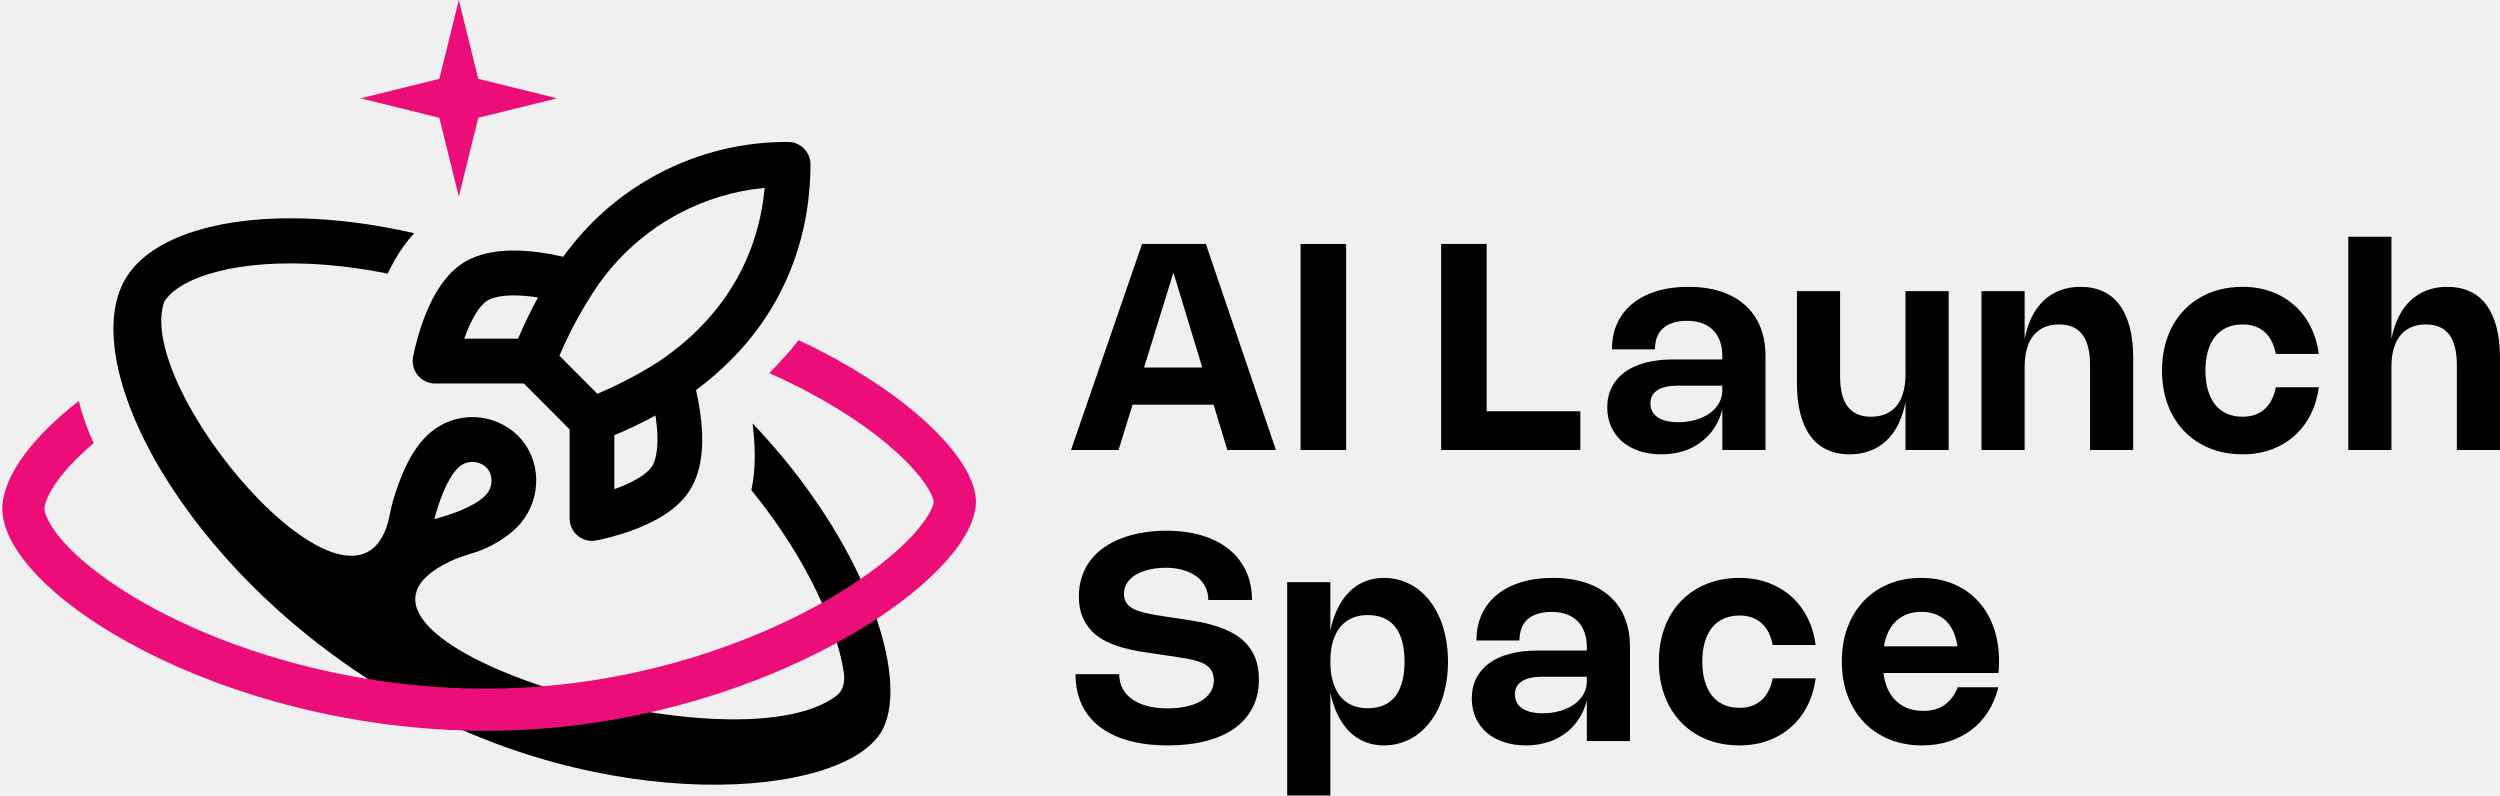
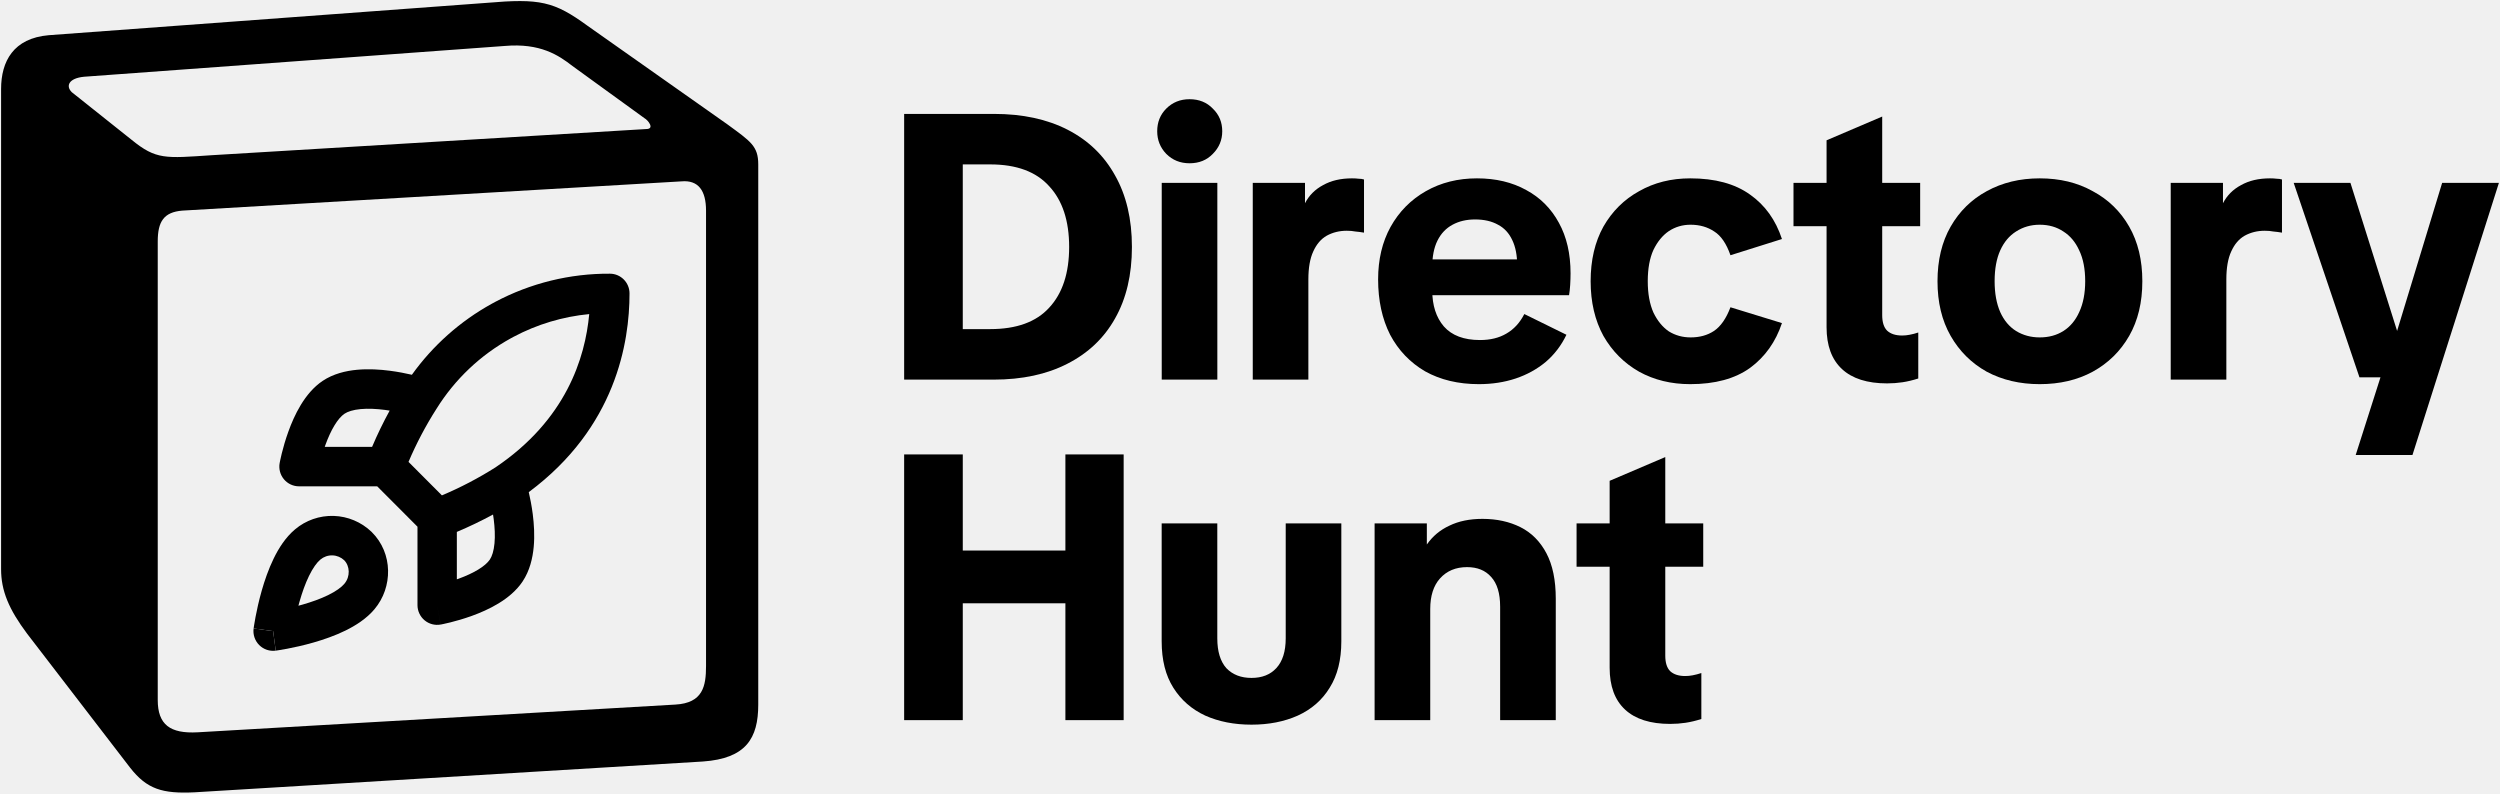
- <svg xmlns="http://www.w3.org/2000/svg" width="534" height="170" viewBox="0 0 534 170" fill="none">
-   <path d="M238.925 96.122H228.769L243.942 52.111H257.576L272.534 96.122H262.162L249.743 55.266H251.559L238.925 96.122ZM237.694 86.443V78.502H264.716V86.443H237.694Z" fill="black" />
-   <path d="M287.531 52.111V96.122H277.805V52.111H287.531Z" fill="black" />
-   <path d="M307.828 52.111H317.553V88.612L316.815 87.843H337.559V96.122H307.828V52.111Z" fill="black" />
-   <path d="M344.311 74.624C344.311 72.573 344.685 70.721 345.434 69.069C346.193 67.417 347.276 66.017 348.681 64.868C350.097 63.709 351.81 62.821 353.821 62.206C355.842 61.58 358.109 61.267 360.623 61.267C363.218 61.267 365.532 61.6 367.563 62.267C369.604 62.934 371.328 63.898 372.733 65.16C374.149 66.412 375.231 67.951 375.98 69.777C376.729 71.603 377.104 73.675 377.104 75.994V96.122H367.886V87.258H367.932C367.686 88.264 367.347 89.207 366.916 90.09C366.486 90.962 365.973 91.762 365.378 92.49C364.783 93.209 364.106 93.85 363.346 94.414C362.597 94.978 361.782 95.46 360.9 95.861C360.017 96.25 359.068 96.543 358.053 96.738C357.037 96.943 355.975 97.045 354.867 97.045C353.133 97.045 351.554 96.804 350.128 96.322C348.712 95.85 347.496 95.178 346.481 94.306C345.475 93.424 344.695 92.367 344.141 91.136C343.587 89.895 343.31 88.525 343.31 87.027C343.31 85.417 343.629 83.981 344.265 82.719C344.911 81.447 345.834 80.369 347.035 79.487C348.245 78.605 349.722 77.933 351.466 77.471C353.21 77.01 355.19 76.779 357.406 76.779H368.117V82.38H358.36C357.406 82.38 356.565 82.462 355.837 82.626C355.119 82.78 354.513 83.021 354.021 83.35C353.528 83.668 353.154 84.063 352.898 84.534C352.651 85.006 352.528 85.555 352.528 86.181C352.528 86.817 352.662 87.386 352.928 87.889C353.195 88.382 353.58 88.797 354.082 89.136C354.585 89.474 355.206 89.736 355.944 89.921C356.693 90.095 357.545 90.182 358.499 90.182C359.402 90.182 360.258 90.105 361.069 89.951C361.879 89.797 362.633 89.577 363.331 89.29C364.029 89.002 364.654 88.659 365.208 88.258C365.773 87.848 366.255 87.392 366.655 86.889C367.055 86.376 367.358 85.827 367.563 85.242C367.778 84.658 367.886 84.037 367.886 83.38V75.994C367.886 74.824 367.717 73.778 367.378 72.855C367.04 71.931 366.552 71.152 365.916 70.516C365.28 69.869 364.495 69.377 363.562 69.038C362.638 68.7 361.587 68.53 360.407 68.53C359.217 68.53 358.186 68.674 357.314 68.961C356.452 69.238 355.739 69.638 355.175 70.162C354.611 70.685 354.19 71.326 353.913 72.085C353.636 72.834 353.498 73.68 353.498 74.624H344.311Z" fill="black" />
-   <path d="M407.016 79.995V62.19H416.234V96.122H407.016V85.75L407.062 85.704C406.713 87.54 406.19 89.166 405.493 90.582C404.805 91.988 403.954 93.168 402.938 94.122C401.922 95.076 400.758 95.799 399.445 96.291C398.132 96.794 396.68 97.045 395.09 97.045C393.264 97.045 391.648 96.717 390.243 96.061C388.837 95.404 387.662 94.434 386.719 93.152C385.775 91.87 385.057 90.29 384.564 88.412C384.072 86.525 383.826 84.355 383.826 81.903V62.19H393.043V80.364C393.043 81.811 393.177 83.078 393.443 84.165C393.72 85.242 394.131 86.14 394.674 86.858C395.228 87.576 395.916 88.115 396.737 88.474C397.568 88.833 398.537 89.013 399.645 89.013C400.425 89.013 401.148 88.925 401.815 88.751C402.482 88.577 403.087 88.32 403.631 87.981C404.185 87.633 404.672 87.207 405.093 86.704C405.513 86.191 405.862 85.601 406.139 84.935C406.426 84.257 406.642 83.509 406.785 82.688C406.939 81.867 407.016 80.969 407.016 79.995Z" fill="black" />
-   <path d="M432.462 78.317V96.122H423.244V62.19H432.462V72.562L432.416 72.608C432.765 70.772 433.283 69.151 433.97 67.746C434.668 66.33 435.524 65.145 436.54 64.191C437.556 63.237 438.72 62.514 440.033 62.021C441.346 61.518 442.798 61.267 444.388 61.267C446.214 61.267 447.83 61.595 449.235 62.252C450.641 62.908 451.816 63.878 452.759 65.16C453.703 66.443 454.421 68.028 454.914 69.915C455.406 71.793 455.653 73.957 455.653 76.409V96.122H446.435V77.948C446.435 76.502 446.296 75.24 446.019 74.163C445.753 73.075 445.342 72.172 444.788 71.454C444.244 70.736 443.557 70.198 442.726 69.838C441.905 69.479 440.941 69.3 439.833 69.3C439.053 69.3 438.33 69.387 437.663 69.561C436.996 69.736 436.386 69.998 435.832 70.346C435.288 70.685 434.806 71.111 434.386 71.624C433.965 72.126 433.611 72.716 433.324 73.393C433.047 74.06 432.831 74.804 432.677 75.624C432.534 76.445 432.462 77.343 432.462 78.317Z" fill="black" />
-   <path d="M471.08 79.148C471.08 80.718 471.26 82.118 471.619 83.35C471.978 84.57 472.496 85.601 473.173 86.443C473.85 87.284 474.681 87.925 475.666 88.366C476.651 88.797 477.769 89.013 479.021 89.013C480.067 89.013 480.991 88.859 481.791 88.551C482.601 88.243 483.294 87.812 483.868 87.258C484.453 86.694 484.93 86.027 485.299 85.258C485.669 84.488 485.941 83.642 486.115 82.719H495.302C495.025 84.822 494.445 86.75 493.563 88.505C492.691 90.259 491.552 91.767 490.147 93.029C488.752 94.291 487.115 95.276 485.238 95.984C483.36 96.691 481.283 97.045 479.006 97.045C477.313 97.045 475.712 96.856 474.204 96.476C472.696 96.096 471.306 95.542 470.034 94.814C468.762 94.086 467.618 93.203 466.602 92.167C465.587 91.121 464.72 89.936 464.002 88.612C463.294 87.279 462.75 85.822 462.371 84.242C461.991 82.652 461.801 80.954 461.801 79.148C461.801 77.343 461.991 75.65 462.371 74.07C462.75 72.48 463.294 71.023 464.002 69.7C464.72 68.376 465.587 67.192 466.602 66.145C467.618 65.099 468.762 64.216 470.034 63.498C471.306 62.77 472.696 62.216 474.204 61.836C475.712 61.457 477.313 61.267 479.006 61.267C481.283 61.267 483.36 61.621 485.238 62.329C487.115 63.037 488.752 64.022 490.147 65.283C491.552 66.545 492.691 68.053 493.563 69.808C494.445 71.562 495.025 73.491 495.302 75.594H486.115C485.941 74.671 485.669 73.824 485.299 73.055C484.93 72.275 484.453 71.608 483.868 71.054C483.294 70.5 482.601 70.069 481.791 69.761C480.991 69.454 480.067 69.3 479.021 69.3C477.769 69.3 476.651 69.52 475.666 69.962C474.681 70.392 473.85 71.028 473.173 71.87C472.496 72.701 471.978 73.732 471.619 74.963C471.26 76.184 471.08 77.579 471.08 79.148Z" fill="black" />
-   <path d="M510.811 78.317V96.122H501.594V50.572H510.811V72.562L510.765 72.608C511.114 70.772 511.632 69.151 512.319 67.746C513.017 66.33 513.874 65.145 514.889 64.191C515.905 63.237 517.069 62.514 518.382 62.021C519.696 61.518 521.147 61.267 522.737 61.267C524.563 61.267 526.179 61.595 527.585 62.252C528.99 62.908 530.165 63.878 531.109 65.16C532.053 66.443 532.771 68.028 533.263 69.915C533.756 71.793 534.002 73.957 534.002 76.409V96.122H524.784V77.948C524.784 76.502 524.645 75.24 524.368 74.163C524.102 73.075 523.691 72.172 523.137 71.454C522.594 70.736 521.906 70.198 521.075 69.838C520.255 69.479 519.29 69.3 518.182 69.3C517.403 69.3 516.679 69.387 516.013 69.561C515.346 69.736 514.735 69.998 514.181 70.346C513.638 70.685 513.155 71.111 512.735 71.624C512.314 72.126 511.96 72.716 511.673 73.393C511.396 74.06 511.181 74.804 511.027 75.624C510.883 76.445 510.811 77.343 510.811 78.317Z" fill="black" />
-   <path d="M249.097 113.36C251.918 113.36 254.457 113.699 256.714 114.376C258.981 115.053 260.905 116.033 262.485 117.315C264.075 118.587 265.296 120.141 266.147 121.978C266.999 123.804 267.425 125.866 267.425 128.164H258.099C258.099 127.107 257.879 126.153 257.438 125.302C257.007 124.45 256.391 123.727 255.591 123.132C254.791 122.537 253.826 122.08 252.698 121.762C251.58 121.434 250.338 121.27 248.974 121.27C248.204 121.27 247.45 121.321 246.712 121.424C245.983 121.526 245.291 121.68 244.634 121.885C243.978 122.091 243.367 122.347 242.803 122.655C242.249 122.963 241.772 123.322 241.372 123.732C240.972 124.142 240.654 124.609 240.418 125.132C240.192 125.645 240.079 126.21 240.079 126.825C240.079 127.41 240.177 127.918 240.372 128.349C240.567 128.78 240.849 129.154 241.218 129.472C241.598 129.79 242.064 130.067 242.618 130.303C243.172 130.529 243.819 130.729 244.557 130.903C245.296 131.078 246.117 131.242 247.019 131.396C247.922 131.549 248.912 131.703 249.989 131.857L251.775 132.119C253.006 132.293 254.283 132.498 255.606 132.734C256.93 132.96 258.222 133.268 259.484 133.658C260.756 134.037 261.962 134.525 263.1 135.12C264.239 135.704 265.239 136.448 266.101 137.351C266.963 138.243 267.645 139.326 268.148 140.598C268.651 141.87 268.902 143.373 268.902 145.107C268.902 147.425 268.44 149.462 267.517 151.216C266.604 152.97 265.301 154.442 263.608 155.633C261.926 156.812 259.889 157.705 257.499 158.31C255.109 158.915 252.441 159.218 249.497 159.218C246.327 159.218 243.511 158.874 241.049 158.187C238.597 157.5 236.53 156.505 234.847 155.202C233.175 153.899 231.903 152.309 231.031 150.431C230.169 148.544 229.738 146.405 229.738 144.014H239.064C239.064 145.153 239.305 146.174 239.787 147.076C240.269 147.979 240.956 148.744 241.849 149.369C242.741 149.995 243.824 150.477 245.096 150.816C246.378 151.144 247.82 151.308 249.42 151.308C250.795 151.308 252.077 151.185 253.267 150.939C254.468 150.683 255.509 150.308 256.391 149.816C257.284 149.313 257.986 148.687 258.499 147.938C259.012 147.189 259.269 146.312 259.269 145.307C259.269 144.671 259.171 144.122 258.976 143.66C258.781 143.188 258.494 142.783 258.115 142.445C257.745 142.096 257.284 141.803 256.73 141.567C256.186 141.331 255.555 141.131 254.837 140.967C254.129 140.793 253.344 140.639 252.482 140.506C251.621 140.362 250.687 140.218 249.682 140.075L247.358 139.736C246.147 139.572 244.886 139.382 243.572 139.167C242.27 138.951 240.992 138.669 239.741 138.32C238.489 137.961 237.299 137.505 236.171 136.951C235.052 136.387 234.067 135.674 233.216 134.812C232.375 133.95 231.703 132.914 231.2 131.703C230.697 130.493 230.446 129.051 230.446 127.379C230.446 125.861 230.661 124.46 231.092 123.178C231.523 121.885 232.134 120.721 232.924 119.685C233.724 118.638 234.683 117.725 235.801 116.946C236.93 116.156 238.181 115.499 239.556 114.976C240.941 114.443 242.434 114.042 244.034 113.776C245.645 113.499 247.332 113.36 249.097 113.36Z" fill="black" />
-   <path d="M284.164 124.363V134.827L284.118 134.858C284.487 133.052 285.016 131.442 285.703 130.026C286.39 128.61 287.216 127.415 288.18 126.44C289.155 125.466 290.263 124.722 291.504 124.209C292.756 123.696 294.115 123.44 295.582 123.44C296.926 123.44 298.198 123.64 299.399 124.04C300.599 124.43 301.707 124.994 302.723 125.733C303.738 126.471 304.651 127.374 305.462 128.441C306.282 129.498 306.975 130.688 307.539 132.011C308.103 133.335 308.534 134.781 308.832 136.351C309.14 137.91 309.293 139.567 309.293 141.321C309.293 143.075 309.14 144.737 308.832 146.307C308.534 147.866 308.103 149.313 307.539 150.647C306.975 151.97 306.282 153.16 305.462 154.217C304.651 155.273 303.738 156.176 302.723 156.925C301.707 157.664 300.599 158.228 299.399 158.618C298.198 159.018 296.926 159.218 295.582 159.218C294.115 159.218 292.756 158.962 291.504 158.449C290.263 157.936 289.155 157.192 288.18 156.217C287.216 155.243 286.39 154.047 285.703 152.632C285.016 151.206 284.487 149.59 284.118 147.784L284.164 147.831V169.928H274.946V124.363H284.164ZM284.164 141.321C284.164 142.378 284.241 143.358 284.395 144.26C284.559 145.163 284.795 145.984 285.103 146.723C285.41 147.461 285.79 148.118 286.241 148.692C286.703 149.257 287.231 149.734 287.826 150.123C288.421 150.503 289.078 150.79 289.796 150.985C290.525 151.18 291.309 151.278 292.151 151.278C293.443 151.278 294.577 151.067 295.552 150.647C296.536 150.226 297.357 149.595 298.014 148.754C298.67 147.913 299.168 146.871 299.506 145.63C299.845 144.389 300.014 142.952 300.014 141.321C300.014 139.69 299.845 138.254 299.506 137.012C299.178 135.771 298.681 134.735 298.014 133.904C297.357 133.063 296.536 132.432 295.552 132.011C294.577 131.591 293.443 131.38 292.151 131.38C291.309 131.38 290.525 131.478 289.796 131.673C289.078 131.867 288.421 132.16 287.826 132.55C287.231 132.929 286.703 133.401 286.241 133.965C285.79 134.53 285.41 135.181 285.103 135.92C284.795 136.658 284.559 137.479 284.395 138.382C284.241 139.285 284.164 140.265 284.164 141.321Z" fill="black" />
-   <path d="M315.37 136.797C315.37 134.745 315.744 132.893 316.493 131.242C317.253 129.59 318.335 128.19 319.74 127.041C321.156 125.881 322.869 124.994 324.88 124.378C326.901 123.753 329.168 123.44 331.682 123.44C334.277 123.44 336.591 123.773 338.622 124.44C340.664 125.107 342.387 126.071 343.793 127.333C345.208 128.585 346.291 130.123 347.04 131.95C347.789 133.776 348.163 135.848 348.163 138.167V158.295H338.945V149.431H338.991C338.745 150.436 338.407 151.38 337.976 152.262C337.545 153.134 337.032 153.935 336.437 154.663C335.842 155.381 335.165 156.022 334.406 156.587C333.657 157.151 332.841 157.633 331.959 158.033C331.077 158.423 330.128 158.715 329.112 158.91C328.096 159.115 327.035 159.218 325.927 159.218C324.193 159.218 322.613 158.977 321.187 158.495C319.771 158.023 318.555 157.351 317.54 156.479C316.534 155.597 315.755 154.54 315.201 153.309C314.647 152.068 314.37 150.698 314.37 149.2C314.37 147.589 314.688 146.153 315.324 144.891C315.97 143.619 316.893 142.542 318.094 141.66C319.304 140.777 320.782 140.105 322.526 139.644C324.27 139.182 326.25 138.951 328.466 138.951H339.176V144.553H329.42C328.466 144.553 327.624 144.635 326.896 144.799C326.178 144.953 325.573 145.194 325.08 145.522C324.588 145.84 324.213 146.235 323.957 146.707C323.711 147.179 323.587 147.728 323.587 148.354C323.587 148.99 323.721 149.559 323.988 150.062C324.254 150.554 324.639 150.97 325.142 151.308C325.644 151.647 326.265 151.908 327.004 152.093C327.753 152.268 328.604 152.355 329.558 152.355C330.461 152.355 331.318 152.278 332.128 152.124C332.939 151.97 333.693 151.749 334.39 151.462C335.088 151.175 335.714 150.831 336.268 150.431C336.832 150.021 337.314 149.564 337.714 149.062C338.114 148.549 338.417 148 338.622 147.415C338.838 146.83 338.945 146.21 338.945 145.553V138.167C338.945 136.997 338.776 135.951 338.437 135.027C338.099 134.104 337.612 133.324 336.976 132.688C336.339 132.042 335.555 131.549 334.621 131.211C333.698 130.872 332.646 130.703 331.466 130.703C330.276 130.703 329.245 130.847 328.373 131.134C327.512 131.411 326.799 131.811 326.234 132.334C325.67 132.857 325.249 133.499 324.972 134.258C324.695 135.007 324.557 135.853 324.557 136.797H315.37Z" fill="black" />
-   <path d="M363.61 141.321C363.61 142.891 363.79 144.291 364.149 145.522C364.508 146.743 365.026 147.774 365.703 148.615C366.38 149.457 367.211 150.098 368.196 150.539C369.181 150.97 370.299 151.185 371.551 151.185C372.597 151.185 373.52 151.031 374.321 150.724C375.131 150.416 375.824 149.985 376.398 149.431C376.983 148.867 377.46 148.2 377.829 147.43C378.198 146.661 378.47 145.815 378.645 144.891H387.832C387.555 146.994 386.975 148.923 386.093 150.677C385.221 152.432 384.082 153.94 382.677 155.202C381.281 156.463 379.645 157.448 377.768 158.156C375.89 158.864 373.813 159.218 371.535 159.218C369.843 159.218 368.242 159.028 366.734 158.649C365.226 158.269 363.836 157.715 362.564 156.987C361.292 156.258 360.148 155.376 359.132 154.34C358.116 153.293 357.25 152.109 356.531 150.785C355.824 149.451 355.28 147.995 354.9 146.415C354.521 144.825 354.331 143.127 354.331 141.321C354.331 139.516 354.521 137.823 354.9 136.243C355.28 134.653 355.824 133.196 356.531 131.873C357.25 130.549 358.116 129.364 359.132 128.318C360.148 127.271 361.292 126.389 362.564 125.671C363.836 124.943 365.226 124.389 366.734 124.009C368.242 123.63 369.843 123.44 371.535 123.44C373.813 123.44 375.89 123.794 377.768 124.502C379.645 125.209 381.281 126.194 382.677 127.456C384.082 128.718 385.221 130.226 386.093 131.98C386.975 133.735 387.555 135.663 387.832 137.766H378.645C378.47 136.843 378.198 135.997 377.829 135.227C377.46 134.448 376.983 133.781 376.398 133.227C375.824 132.673 375.131 132.242 374.321 131.934C373.52 131.626 372.597 131.473 371.551 131.473C370.299 131.473 369.181 131.693 368.196 132.134C367.211 132.565 366.38 133.201 365.703 134.042C365.026 134.873 364.508 135.904 364.149 137.136C363.79 138.356 363.61 139.752 363.61 141.321Z" fill="black" />
-   <path d="M402.218 141.937C402.218 143.476 402.412 144.861 402.802 146.092C403.202 147.312 403.772 148.349 404.51 149.2C405.249 150.052 406.147 150.708 407.203 151.17C408.27 151.621 409.476 151.847 410.82 151.847C411.712 151.847 412.533 151.744 413.282 151.539C414.041 151.324 414.723 151.006 415.329 150.585C415.944 150.154 416.488 149.626 416.96 149C417.442 148.364 417.847 147.63 418.175 146.799H426.839C426.378 148.728 425.654 150.462 424.669 152.001C423.685 153.54 422.489 154.843 421.084 155.91C419.689 156.976 418.099 157.792 416.313 158.356C414.539 158.931 412.62 159.218 410.558 159.218C407.993 159.218 405.659 158.787 403.556 157.925C401.453 157.064 399.648 155.848 398.14 154.278C396.642 152.698 395.477 150.811 394.646 148.615C393.826 146.41 393.415 143.968 393.415 141.29C393.415 138.633 393.821 136.207 394.631 134.012C395.452 131.816 396.606 129.939 398.093 128.379C399.581 126.81 401.366 125.594 403.449 124.732C405.531 123.871 407.839 123.44 410.373 123.44C412.877 123.44 415.149 123.865 417.191 124.717C419.242 125.558 420.992 126.759 422.438 128.318C423.895 129.867 425.018 131.739 425.808 133.935C426.598 136.12 426.993 138.556 426.993 141.244C426.993 141.655 426.983 142.07 426.962 142.491C426.942 142.901 426.911 143.322 426.87 143.753H399.124V138.059H422.007L418.268 143.66C418.309 143.26 418.334 142.865 418.345 142.475C418.365 142.075 418.376 141.685 418.376 141.306C418.376 139.562 418.201 138.033 417.852 136.72C417.514 135.397 417.011 134.289 416.344 133.396C415.677 132.504 414.846 131.832 413.851 131.38C412.866 130.919 411.723 130.688 410.42 130.688C409.127 130.688 407.973 130.913 406.957 131.365C405.942 131.816 405.08 132.473 404.372 133.335C403.674 134.186 403.141 135.232 402.772 136.474C402.402 137.715 402.218 139.121 402.218 140.69V141.937Z" fill="black" />
-   <path fill-rule="evenodd" clip-rule="evenodd" d="M27.018 59.179C34.46 47.297 59.412 43.132 88.487 49.818C86.06 52.388 84.206 55.5 82.805 58.446C76.909 57.266 71.257 56.576 65.993 56.345C57.132 55.958 49.727 56.877 44.252 58.637C38.639 60.443 36.056 62.779 35.084 64.447C35.08 64.453 35.077 64.459 35.074 64.465C28.59 82.979 74.301 136.923 82.6 112.472C83.237 110.595 83.328 109.149 83.883 107.203C84.584 104.747 85.526 101.999 86.77 99.445C87.988 96.945 89.653 94.3 91.95 92.365C94.57 90.153 97.913 88.988 101.337 89.093C104.762 89.2 108.031 90.571 110.511 92.945C110.531 92.964 110.551 92.983 110.57 93.002C115.78 98.161 115.703 106.418 111.247 111.715C109.317 114.019 106.68 115.689 104.187 116.91C101.561 118.196 99.205 118.457 96.222 119.867C61.611 136.231 156.481 165.412 178.673 148.612C180.215 147.445 180.439 145.467 180.291 144.008C180.177 143.203 180.027 142.326 179.826 141.376C178.604 135.613 175.865 128.432 171.436 120.624C168.476 115.405 164.822 110.02 160.495 104.698C160.761 103.453 160.938 102.219 161.048 101.031C161.389 97.364 161.158 93.655 160.75 90.44C184.694 115.503 194.405 144.579 188.523 155.819L188.331 156.17C179.904 170.795 128.726 174.447 84.64 148.758L83.592 148.142C38.925 121.571 16.279 77.585 26.766 59.597L27.018 59.179ZM101.042 98.667C99.969 98.634 98.92 99 98.098 99.694L98.093 99.699C97.249 100.41 96.295 101.714 95.352 103.649C94.436 105.529 93.676 107.703 93.067 109.837C92.966 110.189 92.872 110.538 92.781 110.882C93.123 110.79 93.472 110.696 93.824 110.595C95.952 109.985 98.12 109.223 99.995 108.304C101.924 107.359 103.225 106.402 103.934 105.555L103.944 105.544C105.419 103.794 105.265 101.241 103.883 99.843C103.111 99.119 102.101 98.7 101.042 98.667Z" fill="black" />
-   <path fill-rule="evenodd" clip-rule="evenodd" d="M168.371 30.322C170.997 30.338 173.117 32.478 173.118 35.111C173.118 46.972 169.809 67.618 148.67 83.32C149.007 84.784 149.376 86.635 149.637 88.666C149.947 91.075 150.123 93.865 149.868 96.623C149.616 99.339 148.913 102.379 147.177 104.99L147.173 104.996C144.215 109.431 138.685 111.955 134.928 113.322C132.891 114.063 131.01 114.588 129.642 114.928C128.955 115.099 128.387 115.226 127.984 115.311C127.782 115.354 127.62 115.386 127.504 115.409C127.447 115.42 127.399 115.43 127.365 115.436C127.348 115.439 127.333 115.442 127.322 115.444L127.307 115.447L127.299 115.449C125.906 115.702 124.47 115.323 123.383 114.413C122.297 113.503 121.669 112.156 121.669 110.736V91.713L111.897 81.914H92.926C91.51 81.914 90.168 81.284 89.26 80.194C88.353 79.104 87.974 77.666 88.227 76.269L88.232 76.245C88.234 76.234 88.237 76.219 88.24 76.202C88.246 76.167 88.256 76.12 88.267 76.062C88.29 75.946 88.322 75.784 88.365 75.582C88.45 75.177 88.576 74.609 88.747 73.92C89.086 72.548 89.609 70.66 90.348 68.617C91.711 64.85 94.229 59.305 98.651 56.339L98.658 56.335C101.262 54.594 104.292 53.889 107.001 53.636C109.751 53.38 112.533 53.557 114.936 53.868C116.98 54.132 118.843 54.505 120.309 54.846C125.403 47.739 132.024 41.845 139.7 37.612L140.526 37.165C149.097 32.615 158.663 30.262 168.371 30.322ZM140 88.754C137.145 90.303 134.215 91.71 131.22 92.969V104.476C131.369 104.424 131.52 104.372 131.671 104.317C135.278 103.005 138.127 101.328 139.233 99.671C139.757 98.879 140.185 97.592 140.357 95.737C140.526 93.918 140.42 91.882 140.164 89.89C140.114 89.504 140.058 89.124 140 88.754ZM163.336 40.123C156.935 40.735 150.701 42.601 144.995 45.63L144.303 46.005C136.95 50.06 130.754 55.934 126.304 63.069C126.295 63.083 126.286 63.098 126.277 63.112C123.662 67.207 121.393 71.514 119.492 75.984L127.593 84.108C132.106 82.206 136.456 79.933 140.598 77.31C157.725 65.769 162.353 50.778 163.336 40.123ZM113.715 63.368C111.729 63.111 109.698 63.005 107.884 63.175C106.034 63.347 104.751 63.774 103.961 64.299C102.309 65.409 100.637 68.267 99.329 71.883C99.274 72.035 99.221 72.186 99.168 72.336H110.66C111.932 69.335 113.354 66.399 114.92 63.543C114.527 63.48 114.125 63.421 113.715 63.368Z" fill="black" />
-   <path d="M170.57 72.659C193.267 83.257 207.791 97.357 208.44 106.582C209.6 123.101 162.169 155.774 104.756 156.094L103.412 156.096C47.038 155.941 -0.259 126.374 0.501 108.171L0.528 107.74C1.072 101.306 6.95 93.316 16.837 85.647C17.666 89.016 18.849 92.21 20.024 94.647C18.442 95.981 17.021 97.3 15.77 98.591C10.992 103.52 9.623 107.005 9.496 108.499C9.444 109.119 9.902 111.972 14.571 116.822C18.91 121.33 25.716 126.291 34.658 130.903C52.499 140.108 77.516 147.245 104.705 147.094C131.792 146.943 156.554 139.137 174.263 129.506C183.132 124.682 189.935 119.562 194.313 115.006C196.502 112.728 197.906 110.775 198.702 109.259C199.421 107.887 199.455 107.238 199.459 107.195C199.391 106.407 198.298 103.294 193.378 98.381C188.79 93.799 181.939 88.735 173.161 84.019C170.378 82.525 167.426 81.079 164.32 79.703C165.711 78.278 167.057 76.834 168.342 75.372C169.127 74.479 169.867 73.573 170.57 72.659Z" fill="#ED0D79" />
-   <path d="M98 0L102.158 16.842L119 21L102.158 25.158L98 42L93.842 25.158L77 21L93.842 16.842L98 0Z" fill="#ED0D79" />
+ <svg xmlns="http://www.w3.org/2000/svg" width="126" height="40" viewBox="0 0 126 40" fill="none">
+   <g clip-path="url(#clip0_6180_299)">
+     <path d="M12.782 31.675L13.765 31.807L13.897 32.793C13.59 32.834 13.282 32.73 13.064 32.511C12.845 32.291 12.741 31.983 12.782 31.675Z" fill="black" />
+     <path fill-rule="evenodd" clip-rule="evenodd" d="M16.818 26.002H16.818C17.529 26.024 18.208 26.309 18.723 26.802C18.727 26.806 18.732 26.81 18.735 26.814C19.818 27.886 19.802 29.601 18.876 30.701L18.876 30.702C18.475 31.18 17.927 31.527 17.41 31.781C16.88 32.04 16.311 32.236 15.803 32.382C15.291 32.529 14.819 32.631 14.476 32.696C14.304 32.729 14.162 32.752 14.062 32.768C14.012 32.776 13.973 32.782 13.945 32.786C13.931 32.788 13.92 32.79 13.912 32.791C13.908 32.792 13.904 32.792 13.902 32.792C13.9 32.793 13.899 32.793 13.899 32.793C13.898 32.793 13.898 32.793 13.897 32.793H13.897C13.897 32.792 13.892 32.757 13.765 31.807C12.782 31.675 12.782 31.675 12.782 31.675L12.782 31.674C12.782 31.674 12.782 31.674 12.782 31.673C12.782 31.672 12.782 31.671 12.783 31.67C12.783 31.668 12.783 31.664 12.784 31.66C12.785 31.652 12.787 31.641 12.789 31.627C12.793 31.599 12.799 31.559 12.807 31.509C12.822 31.409 12.846 31.267 12.879 31.094C12.944 30.75 13.046 30.277 13.192 29.764C13.338 29.254 13.533 28.683 13.792 28.152C14.044 27.633 14.39 27.084 14.868 26.682C15.412 26.222 16.106 25.98 16.818 26.002ZM16.756 27.991C16.533 27.984 16.316 28.06 16.145 28.204L16.144 28.205C15.968 28.353 15.77 28.624 15.574 29.026C15.384 29.416 15.226 29.868 15.1 30.311C15.079 30.384 15.059 30.457 15.04 30.528C15.111 30.509 15.184 30.49 15.257 30.469C15.699 30.342 16.149 30.184 16.539 29.993C16.94 29.796 17.21 29.598 17.357 29.422L17.359 29.419C17.665 29.056 17.634 28.526 17.346 28.235C17.186 28.085 16.976 27.998 16.756 27.991Z" fill="black" />
+     <path fill-rule="evenodd" clip-rule="evenodd" d="M30.742 13.794C31.288 13.797 31.728 14.242 31.728 14.789C31.728 17.253 31.041 21.541 26.65 24.803C26.72 25.107 26.797 25.492 26.851 25.913C26.915 26.414 26.952 26.994 26.899 27.566C26.846 28.131 26.701 28.762 26.34 29.304L26.339 29.306C25.725 30.227 24.576 30.751 23.796 31.035C23.372 31.189 22.981 31.298 22.697 31.369C22.555 31.404 22.437 31.431 22.353 31.448C22.311 31.457 22.277 31.464 22.253 31.469C22.241 31.471 22.232 31.473 22.224 31.474C22.221 31.475 22.218 31.476 22.215 31.476C22.214 31.476 22.213 31.476 22.212 31.477L22.211 31.477C22.21 31.476 22.204 31.441 22.033 30.498L22.21 31.477C21.921 31.53 21.623 31.451 21.397 31.262C21.172 31.073 21.041 30.793 21.041 30.498V26.546L19.011 24.511H15.07C14.776 24.511 14.497 24.38 14.309 24.154C14.12 23.927 14.042 23.628 14.094 23.338L15.07 23.516C14.13 23.345 14.096 23.338 14.095 23.338V23.337C14.095 23.337 14.095 23.337 14.095 23.336C14.095 23.335 14.095 23.334 14.095 23.333C14.096 23.331 14.096 23.328 14.097 23.324C14.098 23.317 14.1 23.307 14.103 23.295C14.107 23.271 14.114 23.238 14.123 23.195C14.14 23.111 14.167 22.993 14.202 22.85C14.273 22.565 14.381 22.173 14.535 21.749C14.818 20.966 15.341 19.814 16.26 19.198L16.261 19.197C16.802 18.836 17.431 18.689 17.994 18.637C18.565 18.584 19.143 18.62 19.643 18.685C20.067 18.74 20.454 18.817 20.759 18.888C21.817 17.412 23.192 16.188 24.787 15.308L24.958 15.215C26.739 14.27 28.726 13.781 30.742 13.794ZM24.849 25.932C24.256 26.253 23.647 26.546 23.025 26.808V29.198C23.056 29.187 23.088 29.176 23.119 29.165C23.868 28.892 24.46 28.544 24.69 28.199C24.799 28.035 24.887 27.768 24.923 27.382C24.958 27.004 24.936 26.581 24.883 26.168C24.873 26.087 24.861 26.009 24.849 25.932ZM29.697 15.83C28.367 15.957 27.072 16.345 25.887 16.974L25.743 17.052C24.215 17.894 22.928 19.114 22.004 20.596C22.002 20.599 22 20.602 21.998 20.605C21.455 21.456 20.984 22.351 20.589 23.279L22.272 24.967C23.209 24.572 24.113 24.099 24.973 23.555C28.531 21.157 29.492 18.043 29.697 15.83ZM19.389 20.658C18.976 20.605 18.555 20.583 18.178 20.618C17.793 20.654 17.527 20.743 17.363 20.852L17.363 20.852C17.02 21.082 16.672 21.676 16.4 22.427C16.389 22.459 16.378 22.49 16.367 22.521H18.754C19.018 21.898 19.314 21.288 19.639 20.695C19.558 20.682 19.474 20.669 19.389 20.658Z" fill="black" />
+     <path fill-rule="evenodd" clip-rule="evenodd" d="M24.515 0.145C27.224 -0.088 27.921 0.068 29.624 1.308L36.667 6.272C37.829 7.125 38.216 7.358 38.216 8.288V35.511C38.216 37.217 37.596 38.226 35.429 38.38L9.809 39.932C8.183 40.01 7.408 39.777 6.557 38.691L1.37 31.943C0.441 30.701 0.055 29.772 0.055 28.685V4.487C0.055 3.092 0.675 1.928 2.454 1.774L24.515 0.145ZM35.584 10.615C35.584 9.607 35.198 9.064 34.344 9.141L9.188 10.615C8.26 10.693 7.95 11.159 7.95 12.167V35.278C7.95 36.52 8.569 36.985 9.962 36.908L34.035 35.511C35.429 35.434 35.584 34.58 35.584 33.571V10.615ZM28.85 3.325C28.153 2.782 27.224 2.161 25.444 2.316L4.234 3.868C3.461 3.945 3.306 4.332 3.614 4.643L6.635 7.048C7.872 8.056 8.337 7.979 10.66 7.823L32.565 6.504C33.029 6.504 32.642 6.04 32.488 5.962L28.85 3.325Z" fill="black" />
+     <path d="M45.569 19.133V5.741H50.097C51.536 5.741 52.774 6.007 53.809 6.539C54.845 7.071 55.641 7.837 56.196 8.837C56.765 9.838 57.049 11.041 57.049 12.446C57.049 13.852 56.765 15.055 56.196 16.055C55.641 17.043 54.839 17.803 53.791 18.335C52.755 18.867 51.517 19.133 50.078 19.133H45.569ZM48.524 18.316L46.933 16.587H49.907C51.233 16.587 52.225 16.227 52.881 15.505C53.551 14.783 53.885 13.763 53.885 12.446C53.885 11.129 53.551 10.11 52.881 9.388C52.225 8.654 51.233 8.286 49.907 8.286H46.933L48.524 6.558V18.316Z" fill="black" />
+     <path d="M58.551 19.133V9.217H61.354V19.133H58.551ZM59.953 8.229C59.485 8.229 59.094 8.071 58.778 7.754C58.475 7.438 58.323 7.058 58.323 6.615C58.323 6.159 58.475 5.779 58.778 5.475C59.094 5.158 59.485 5 59.953 5C60.432 5 60.824 5.158 61.127 5.475C61.443 5.779 61.601 6.159 61.601 6.615C61.601 7.058 61.443 7.438 61.127 7.754C60.824 8.071 60.432 8.229 59.953 8.229Z" fill="black" />
+     <path d="M63.139 19.133V9.217H65.772V10.243C65.974 9.85 66.277 9.546 66.681 9.331C67.085 9.103 67.571 8.989 68.139 8.989C68.266 8.989 68.379 8.995 68.48 9.008C68.581 9.008 68.67 9.021 68.746 9.046V11.725C68.594 11.699 68.449 11.68 68.31 11.668C68.184 11.642 68.038 11.63 67.874 11.63C67.508 11.63 67.173 11.712 66.87 11.877C66.58 12.041 66.353 12.307 66.188 12.674C66.024 13.029 65.942 13.497 65.942 14.08V19.133H63.139Z" fill="black" />
+     <path d="M74.534 19.361C73.498 19.361 72.595 19.145 71.825 18.715C71.067 18.272 70.48 17.657 70.063 16.872C69.659 16.075 69.457 15.144 69.457 14.08C69.457 13.079 69.665 12.199 70.082 11.44C70.512 10.667 71.105 10.066 71.863 9.635C72.621 9.204 73.479 8.989 74.439 8.989C75.386 8.989 76.213 9.185 76.921 9.578C77.628 9.958 78.177 10.509 78.569 11.231C78.96 11.94 79.156 12.788 79.156 13.776C79.156 13.953 79.15 14.15 79.137 14.365C79.124 14.568 79.105 14.739 79.08 14.878H70.764V13.073H77.299L76.466 13.377C76.466 12.871 76.384 12.446 76.22 12.104C76.056 11.75 75.816 11.49 75.5 11.326C75.184 11.148 74.799 11.06 74.344 11.06C73.915 11.06 73.536 11.148 73.208 11.326C72.879 11.503 72.627 11.769 72.45 12.123C72.273 12.478 72.185 12.921 72.185 13.453V14.631C72.185 15.391 72.381 15.999 72.772 16.454C73.176 16.91 73.782 17.138 74.591 17.138C75.109 17.138 75.55 17.031 75.917 16.815C76.296 16.6 76.599 16.271 76.826 15.828L78.948 16.872C78.695 17.404 78.348 17.86 77.906 18.24C77.464 18.607 76.959 18.886 76.39 19.076C75.822 19.266 75.203 19.361 74.534 19.361Z" fill="black" />
+     <path d="M85.188 19.361C84.228 19.361 83.369 19.152 82.612 18.734C81.854 18.303 81.254 17.702 80.812 16.929C80.383 16.144 80.168 15.226 80.168 14.175C80.168 13.111 80.383 12.193 80.812 11.421C81.254 10.648 81.854 10.053 82.612 9.635C83.369 9.204 84.228 8.989 85.188 8.989C86.438 8.989 87.442 9.261 88.2 9.806C88.958 10.338 89.494 11.085 89.81 12.047L87.215 12.864C87.013 12.282 86.741 11.883 86.4 11.668C86.059 11.44 85.662 11.326 85.207 11.326C84.803 11.326 84.436 11.433 84.108 11.649C83.793 11.864 83.534 12.18 83.332 12.598C83.142 13.016 83.047 13.542 83.047 14.175C83.047 14.796 83.142 15.321 83.332 15.752C83.534 16.169 83.793 16.486 84.108 16.701C84.436 16.904 84.803 17.005 85.207 17.005C85.662 17.005 86.053 16.898 86.381 16.682C86.722 16.454 87 16.055 87.215 15.486L89.81 16.284C89.494 17.233 88.958 17.987 88.2 18.544C87.442 19.088 86.438 19.361 85.188 19.361Z" fill="black" />
+     <path d="M95.109 19.323C94.111 19.323 93.354 19.082 92.836 18.601C92.318 18.12 92.059 17.417 92.059 16.492V7.071L94.863 5.874V15.885C94.863 16.239 94.945 16.499 95.109 16.663C95.286 16.828 95.538 16.91 95.867 16.91C95.993 16.91 96.119 16.898 96.246 16.872C96.385 16.847 96.53 16.809 96.681 16.758V19.076C96.403 19.165 96.138 19.228 95.886 19.266C95.633 19.304 95.374 19.323 95.109 19.323ZM90.392 11.402V9.217H96.776V11.402H90.392Z" fill="black" />
+     <path d="M102.802 19.361C101.804 19.361 100.914 19.152 100.131 18.734C99.361 18.303 98.755 17.702 98.313 16.929C97.871 16.157 97.65 15.239 97.65 14.175C97.65 13.111 97.871 12.193 98.313 11.421C98.755 10.648 99.361 10.053 100.131 9.635C100.914 9.204 101.804 8.989 102.802 8.989C103.812 8.989 104.703 9.204 105.473 9.635C106.256 10.053 106.869 10.648 107.311 11.421C107.753 12.193 107.974 13.111 107.974 14.175C107.974 15.239 107.753 16.157 107.311 16.929C106.869 17.702 106.256 18.303 105.473 18.734C104.703 19.152 103.812 19.361 102.802 19.361ZM102.802 17.005C103.257 17.005 103.655 16.898 103.995 16.682C104.336 16.467 104.602 16.151 104.791 15.733C104.993 15.302 105.094 14.783 105.094 14.175C105.094 13.554 104.993 13.035 104.791 12.617C104.602 12.199 104.336 11.883 103.995 11.668C103.655 11.44 103.257 11.326 102.802 11.326C102.36 11.326 101.962 11.44 101.609 11.668C101.268 11.883 101.002 12.199 100.813 12.617C100.624 13.035 100.529 13.554 100.529 14.175C100.529 14.783 100.624 15.302 100.813 15.733C101.002 16.151 101.268 16.467 101.609 16.682C101.962 16.898 102.36 17.005 102.802 17.005Z" fill="black" />
+     <path d="M109.404 19.133V9.217H112.038V10.243C112.24 9.85 112.543 9.546 112.947 9.331C113.351 9.103 113.837 8.989 114.405 8.989C114.532 8.989 114.645 8.995 114.746 9.008C114.847 9.008 114.936 9.021 115.012 9.046V11.725C114.86 11.699 114.715 11.68 114.576 11.668C114.45 11.642 114.304 11.63 114.14 11.63C113.774 11.63 113.439 11.712 113.136 11.877C112.846 12.041 112.618 12.307 112.454 12.674C112.29 13.029 112.208 13.497 112.208 14.08V19.133H109.404Z" fill="black" />
+     <path d="M118.727 22.932L120.224 18.24L120.489 17.746L123.084 9.217H125.945L121.588 22.932H118.727ZM118.917 19.019L115.602 9.217H118.462L120.887 16.91H121.683L121.398 19.019H118.917Z" fill="black" />
+     <path d="M53.696 36.295V22.903H56.632V36.295H53.696ZM45.569 36.295V22.903H48.524V36.295H45.569ZM47.445 30.406V27.747H54.776V30.406H47.445Z" fill="black" />
+     <path d="M63.076 36.523C62.205 36.523 61.428 36.371 60.746 36.067C60.064 35.751 59.527 35.282 59.136 34.661C58.744 34.041 58.548 33.262 58.548 32.325V26.379H61.352V32.173C61.352 32.831 61.504 33.332 61.807 33.674C62.122 34.003 62.545 34.167 63.076 34.167C63.606 34.167 64.023 34.003 64.326 33.674C64.642 33.332 64.8 32.831 64.8 32.173V26.379H67.603V32.325C67.603 33.262 67.407 34.041 67.016 34.661C66.637 35.282 66.1 35.751 65.406 36.067C64.724 36.371 63.947 36.523 63.076 36.523Z" fill="black" />
+     <path d="M75.607 36.295V30.577C75.607 29.906 75.456 29.406 75.153 29.077C74.862 28.747 74.458 28.583 73.94 28.583C73.372 28.583 72.917 28.773 72.576 29.153C72.248 29.52 72.084 30.033 72.084 30.691V36.295H69.28V26.379H71.913V27.443C72.204 27.025 72.582 26.709 73.05 26.493C73.517 26.265 74.073 26.151 74.717 26.151C75.437 26.151 76.074 26.291 76.63 26.569C77.186 26.848 77.621 27.285 77.937 27.88C78.253 28.475 78.411 29.241 78.411 30.178V36.295H75.607Z" fill="black" />
+     <path d="M84.176 36.485C83.178 36.485 82.421 36.244 81.903 35.763C81.385 35.282 81.126 34.579 81.126 33.655V24.233L83.93 23.036V33.047C83.93 33.401 84.012 33.661 84.176 33.826C84.353 33.99 84.606 34.072 84.934 34.072C85.06 34.072 85.186 34.06 85.313 34.035C85.452 34.009 85.597 33.971 85.748 33.921V36.238C85.471 36.327 85.205 36.39 84.953 36.428C84.7 36.466 84.441 36.485 84.176 36.485ZM79.459 28.564V26.379H85.843V28.564H79.459Z" fill="black" />
+   </g>
+   <defs>
+     <clipPath id="clip0_6180_299">
+       <rect width="126" height="40" fill="white" />
+     </clipPath>
+   </defs>
</svg>
